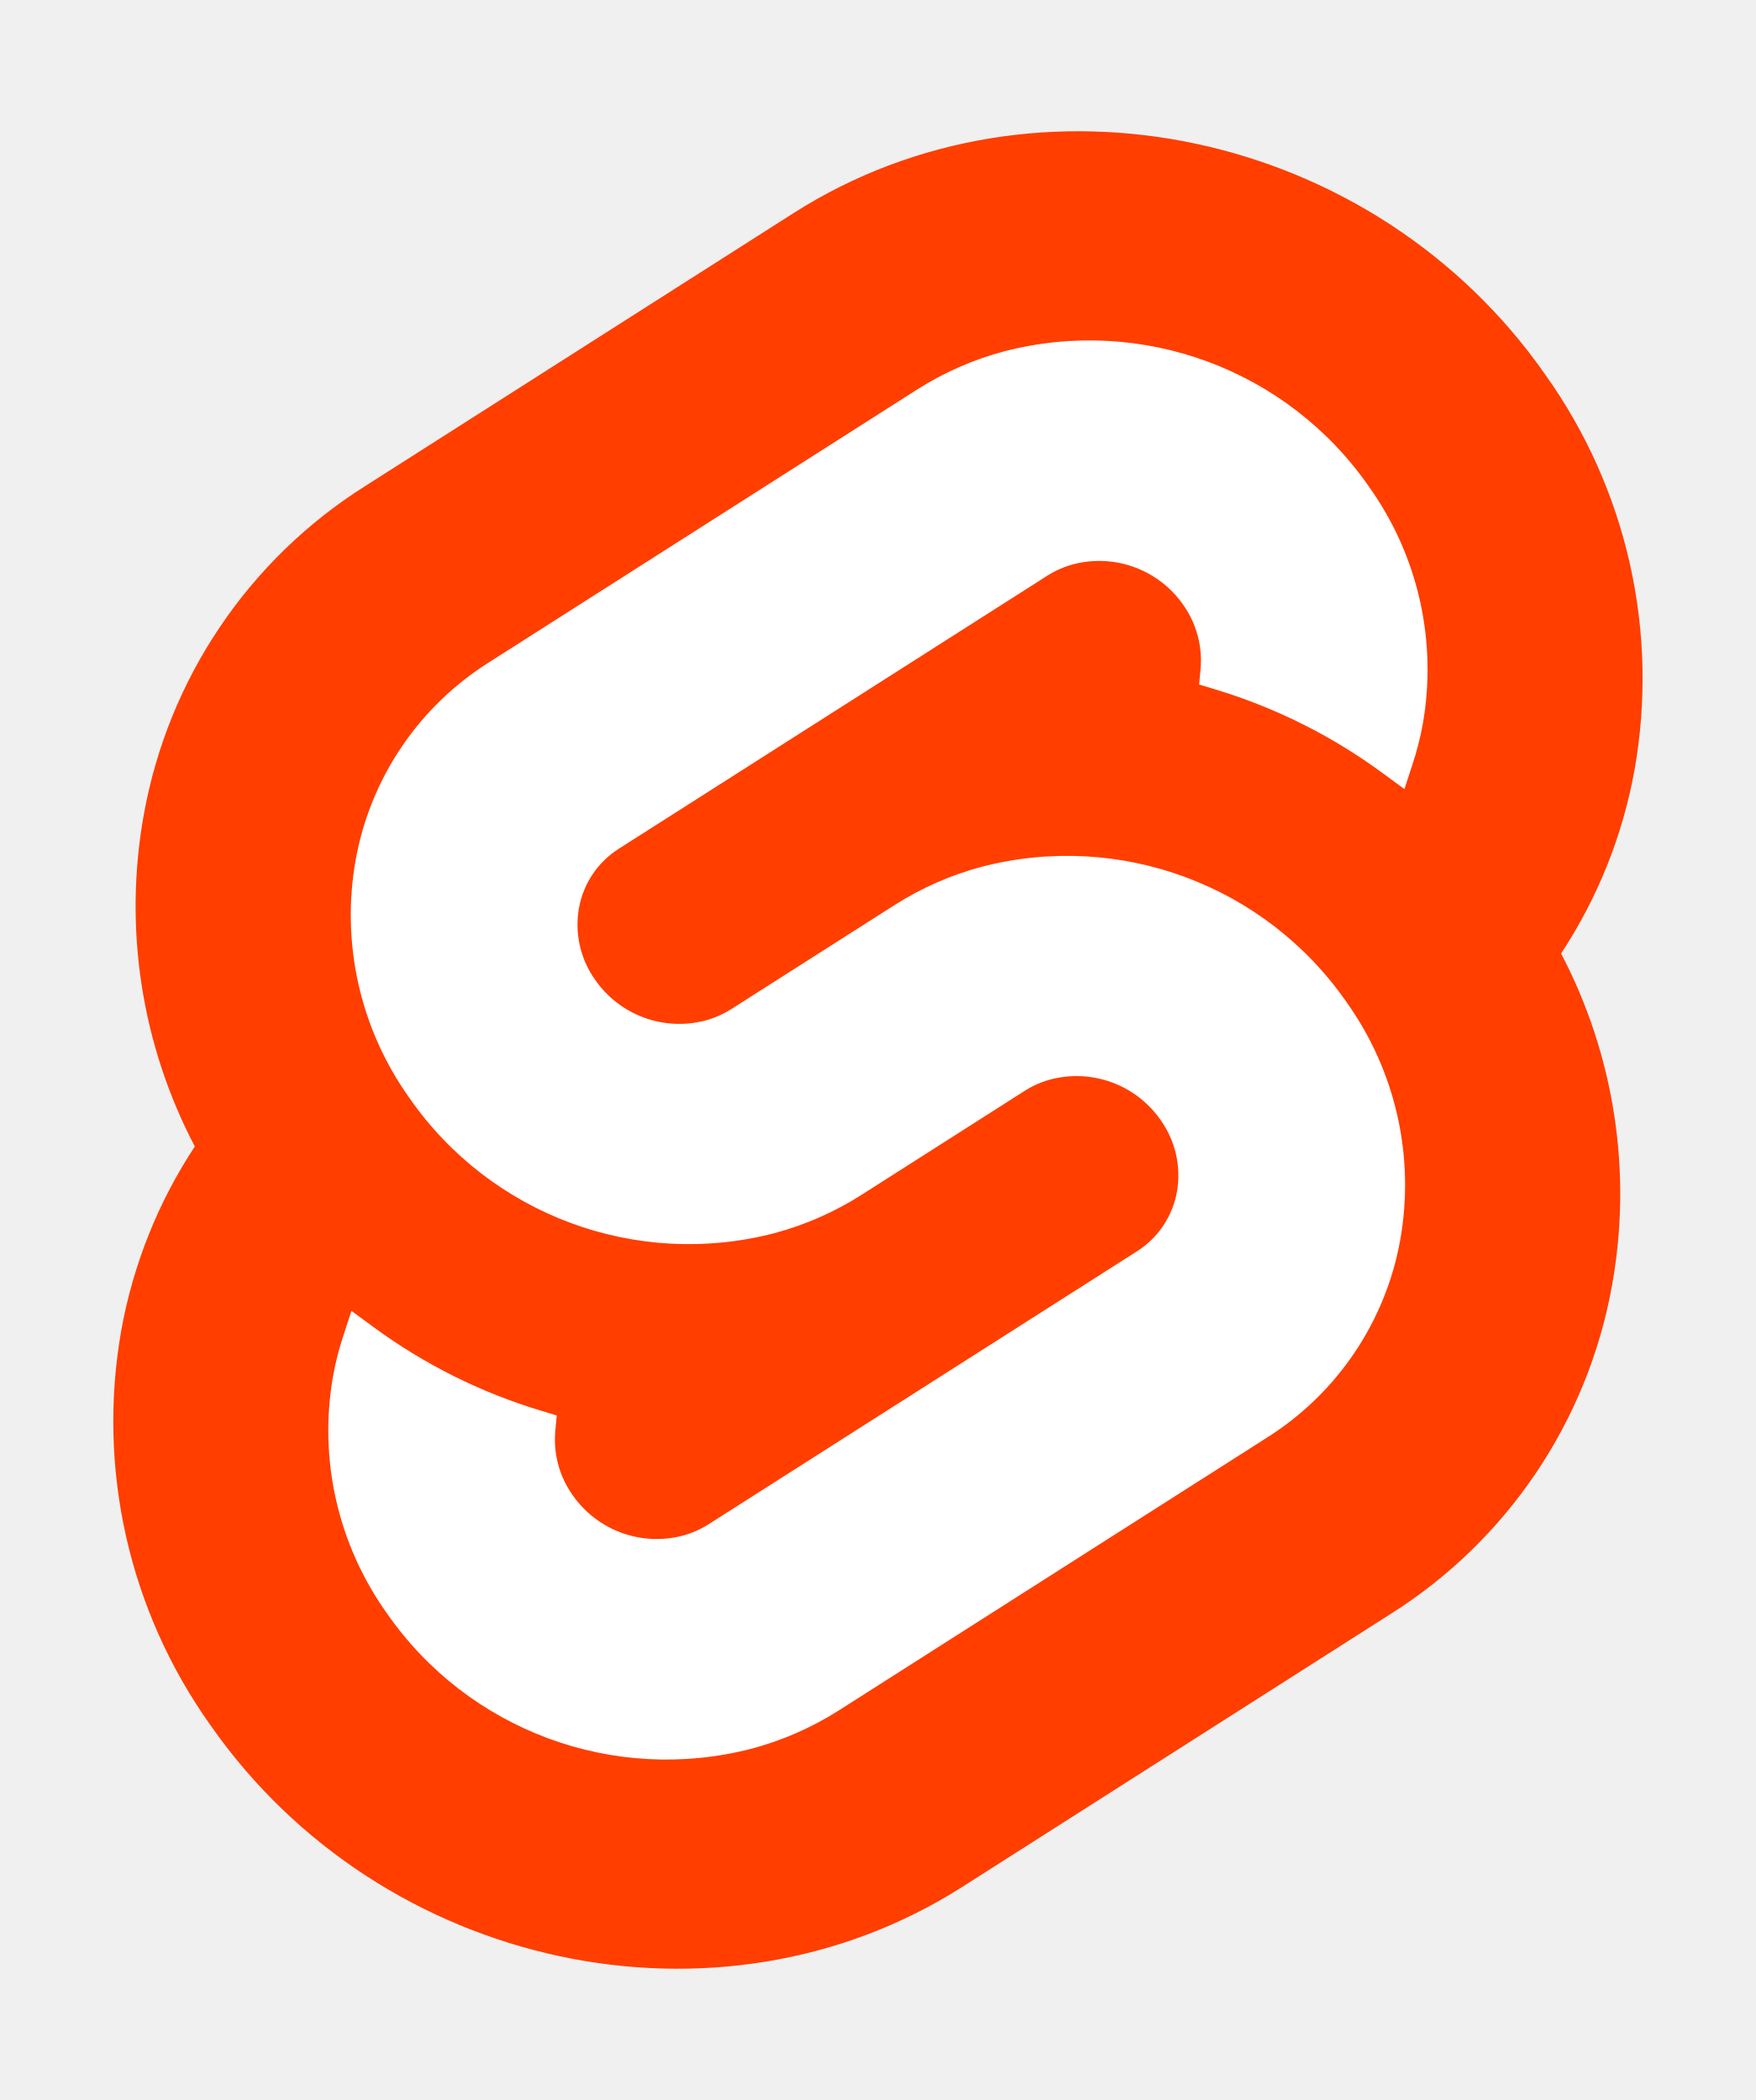
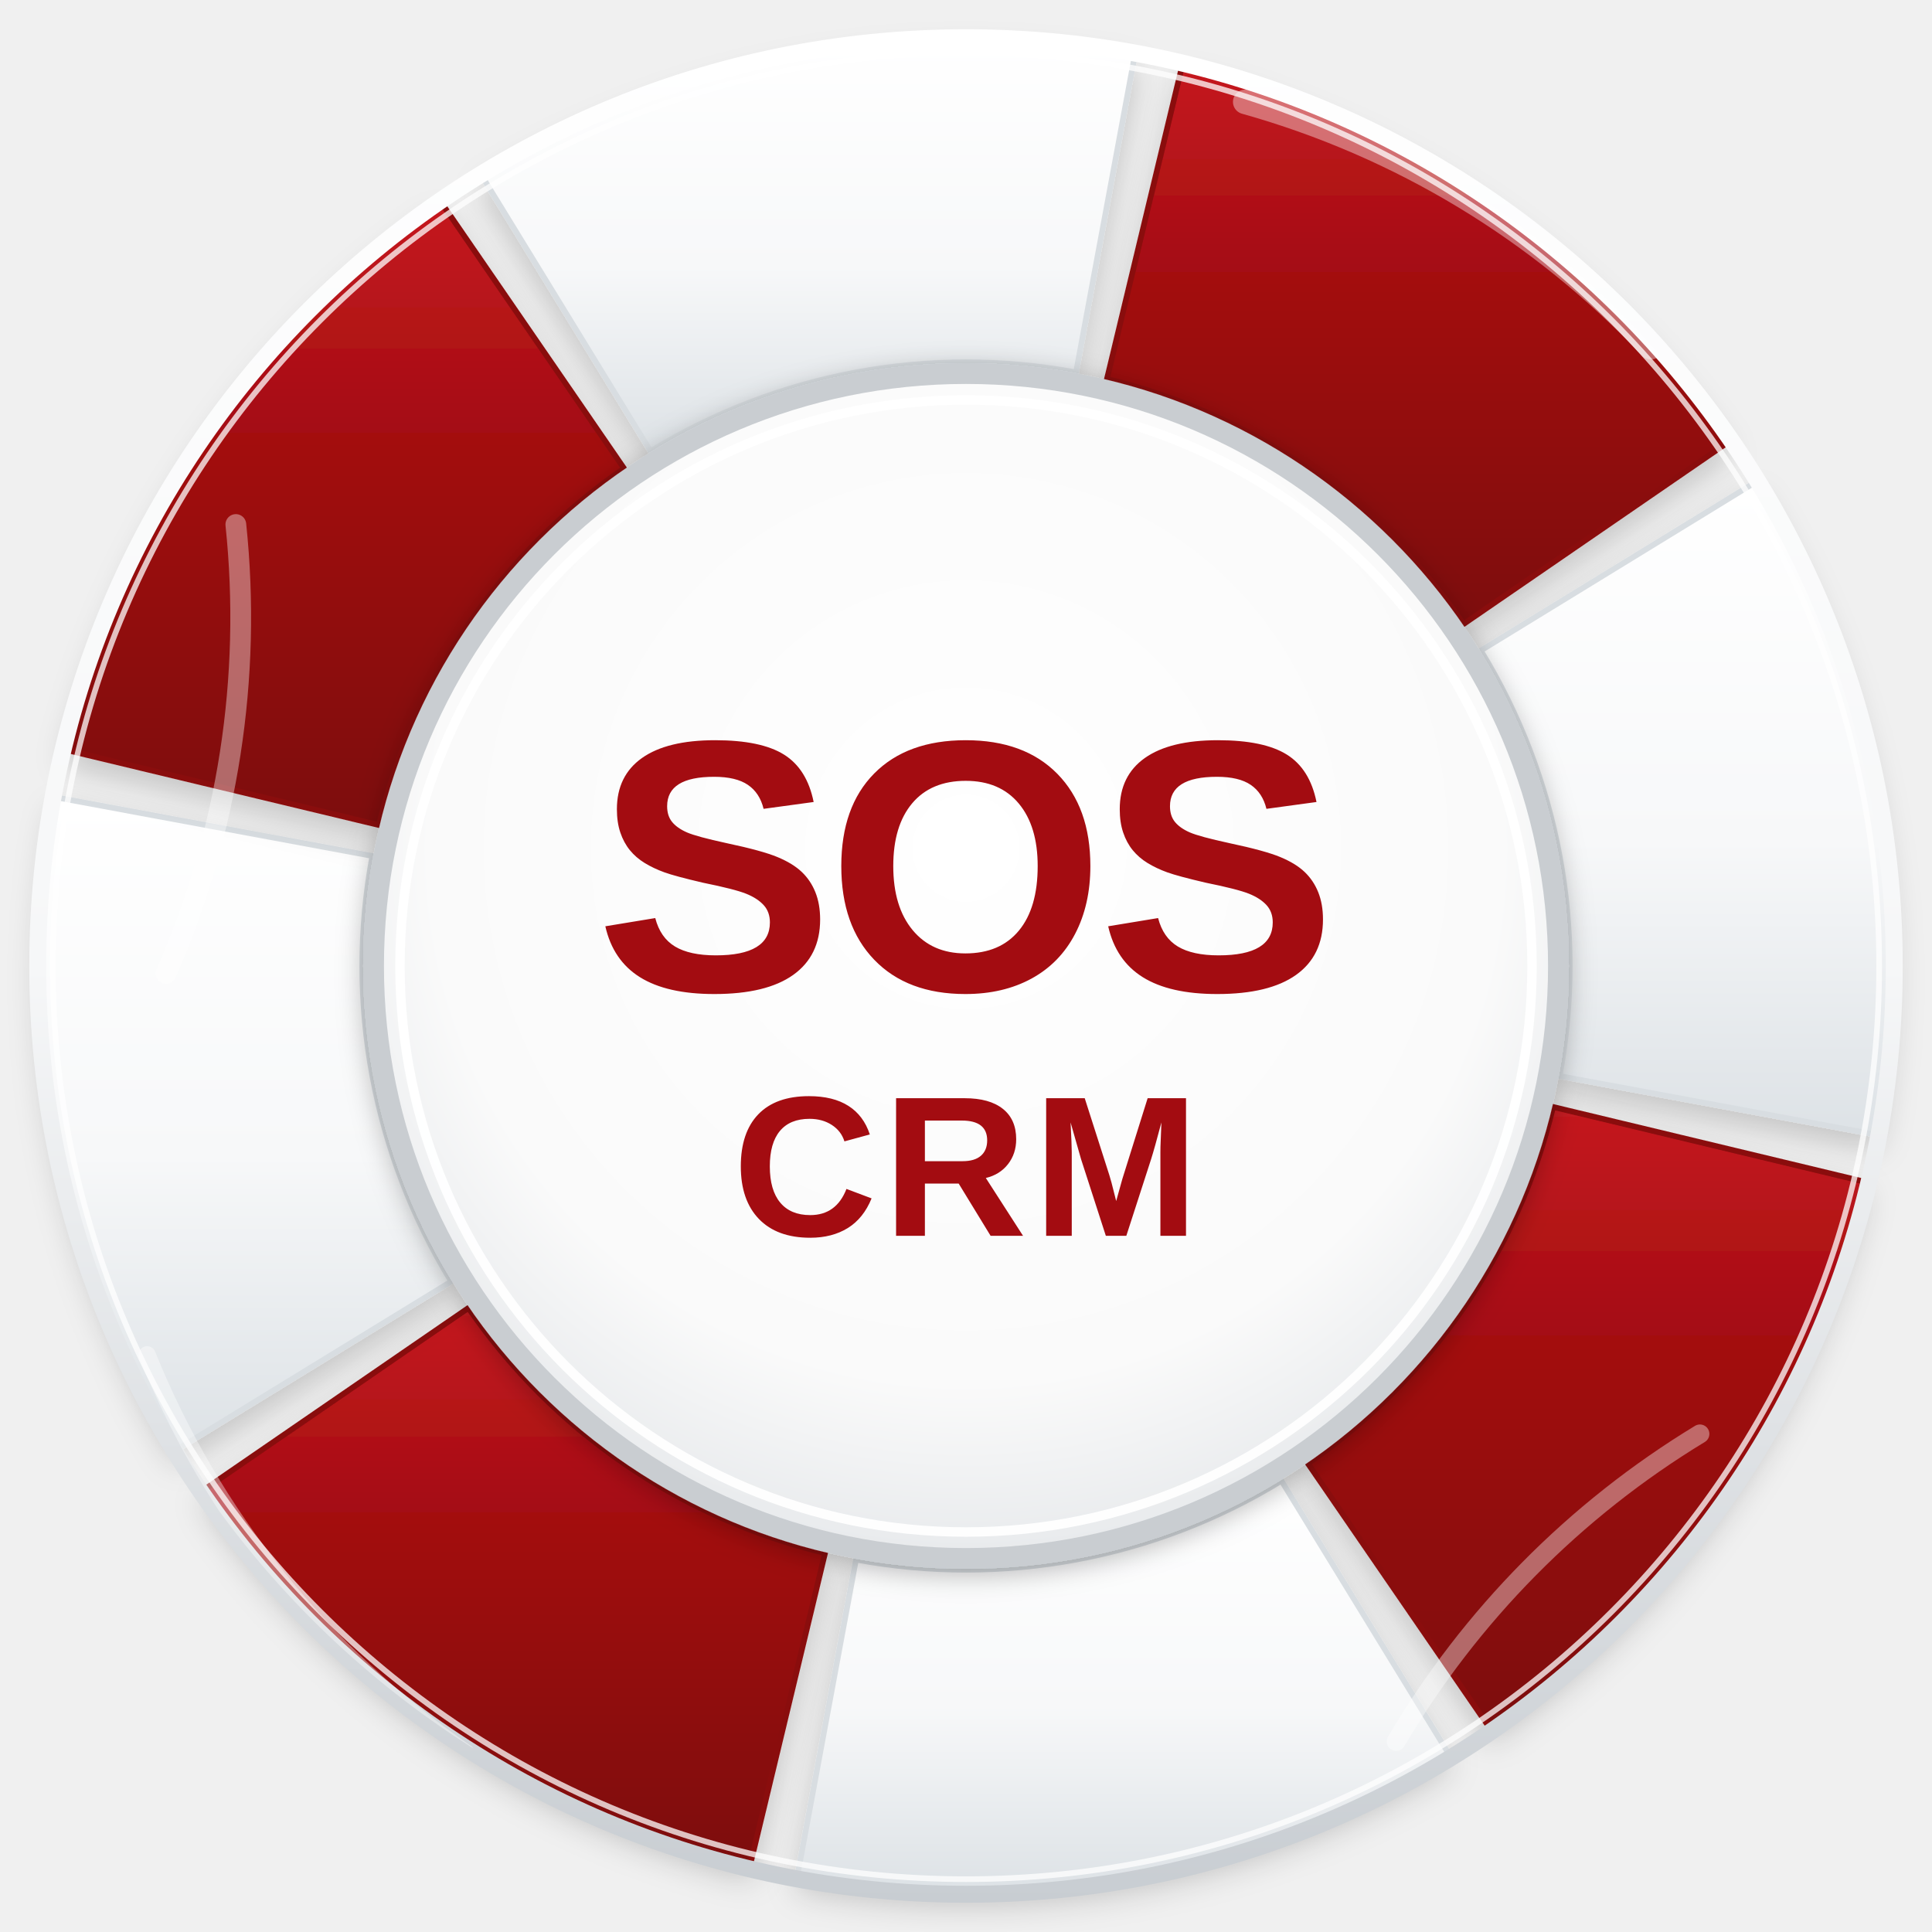
- <svg xmlns="http://www.w3.org/2000/svg" width="107" height="128" viewBox="0 0 107 128">
-   <path d="M94.157 22.819c-10.4-14.885-30.94-19.297-45.792-9.835L22.282 29.608A29.92 29.92 0 0 0 8.764 49.65a31.5 31.5 0 0 0 3.108 20.231 30 30 0 0 0-4.477 11.183 31.9 31.9 0 0 0 5.448 24.116c10.402 14.887 30.942 19.297 45.791 9.835l26.083-16.624A29.92 29.92 0 0 0 98.235 78.35a31.53 31.53 0 0 0-3.105-20.232 30 30 0 0 0 4.474-11.182 31.88 31.88 0 0 0-5.447-24.116" style="fill:#ff3e00" />
-   <path d="M45.817 106.582a20.72 20.72 0 0 1-22.237-8.243 19.17 19.17 0 0 1-3.277-14.503 18 18 0 0 1 .624-2.435l.49-1.498 1.337.981a33.6 33.6 0 0 0 10.203 5.098l.97.294-.09.968a5.85 5.85 0 0 0 1.052 3.878 6.24 6.24 0 0 0 6.695 2.485 5.8 5.8 0 0 0 1.603-.704L69.27 76.28a5.43 5.43 0 0 0 2.45-3.631 5.8 5.8 0 0 0-.987-4.371 6.24 6.24 0 0 0-6.698-2.487 5.7 5.7 0 0 0-1.6.704l-9.953 6.345a19 19 0 0 1-5.296 2.326 20.72 20.72 0 0 1-22.237-8.243 19.17 19.17 0 0 1-3.277-14.502 17.99 17.99 0 0 1 8.13-12.052l26.081-16.623a19 19 0 0 1 5.3-2.329 20.72 20.72 0 0 1 22.237 8.243 19.17 19.17 0 0 1 3.277 14.503 18 18 0 0 1-.624 2.435l-.49 1.498-1.337-.98a33.6 33.6 0 0 0-10.203-5.1l-.97-.294.09-.968a5.86 5.86 0 0 0-1.052-3.878 6.24 6.24 0 0 0-6.696-2.485 5.8 5.8 0 0 0-1.602.704L37.73 51.72a5.42 5.42 0 0 0-2.449 3.63 5.79 5.79 0 0 0 .986 4.372 6.24 6.24 0 0 0 6.698 2.486 5.8 5.8 0 0 0 1.602-.704l9.952-6.342a19 19 0 0 1 5.295-2.328 20.72 20.72 0 0 1 22.237 8.242 19.17 19.17 0 0 1 3.277 14.503 18 18 0 0 1-8.13 12.053l-26.081 16.622a19 19 0 0 1-5.3 2.328" style="fill:#fff" />
+ <svg xmlns="http://www.w3.org/2000/svg" width="1024" height="1024" viewBox="0 0 1024 1024">
+   <defs>
+     <linearGradient id="redGrad" x1="0" y1="0" x2="0" y2="1">
+       <stop offset="0%" stop-color="#C51A20" />
+       <stop offset="38%" stop-color="#A30C11" />
+       <stop offset="100%" stop-color="#7D070B" />
+     </linearGradient>
+     <linearGradient id="whiteGrad" x1="0" y1="0" x2="0" y2="1">
+       <stop offset="0%" stop-color="#FFFFFF" />
+       <stop offset="55%" stop-color="#F7F8F9" />
+       <stop offset="100%" stop-color="#DDE2E6" />
+     </linearGradient>
+     <radialGradient id="centerGrad" cx="50%" cy="40%" r="65%">
+       <stop offset="0%" stop-color="#FFFFFF" />
+       <stop offset="70%" stop-color="#FAFAFA" />
+       <stop offset="100%" stop-color="#E2E5E8" />
+     </radialGradient>
+     <linearGradient id="rimGrad" x1="0" y1="0" x2="0" y2="1">
+       <stop offset="0%" stop-color="#FFFFFF" />
+       <stop offset="50%" stop-color="#F6F7F8" />
+       <stop offset="100%" stop-color="#C8CDD2" />
+     </linearGradient>
+     <filter id="softShadow" x="-20%" y="-20%" width="140%" height="140%">
+       <feDropShadow dx="0" dy="7" stdDeviation="8" flood-color="#000000" flood-opacity="0.18" />
+     </filter>
+     <filter id="innerShadow" x="-20%" y="-20%" width="140%" height="140%">
+       <feDropShadow dx="0" dy="3" stdDeviation="7" flood-color="#000000" flood-opacity="0.28" />
+     </filter>
+     <clipPath id="outerClip">
+       <circle cx="512" cy="512" r="490" />
+     </clipPath>
+   </defs>
+   <path d="M 626.39,35.54 A 490,490 0 0 1 915.82,234.46 L 775.72,330.75 A 320,320 0 0 0 586.70,200.84 Z" fill="url(#redGrad)" stroke="#8A090E" stroke-width="3" filter="url(#softShadow)" />
+   <path d="M 929.79,255.98 A 490,490 0 0 1 993.79,601.30 L 826.64,570.32 A 320,320 0 0 0 784.84,344.80 Z" fill="url(#whiteGrad)" stroke="#D8DDE1" stroke-width="3" filter="url(#softShadow)" />
+   <path d="M 988.46,626.39 A 490,490 0 0 1 789.54,915.82 L 693.25,775.72 A 320,320 0 0 0 823.16,586.70 Z" fill="url(#redGrad)" stroke="#8A090E" stroke-width="3" filter="url(#softShadow)" />
+   <path d="M 768.02,929.79 A 490,490 0 0 1 422.70,993.79 L 453.68,826.64 A 320,320 0 0 0 679.20,784.84 Z" fill="url(#whiteGrad)" stroke="#D8DDE1" stroke-width="3" filter="url(#softShadow)" />
+   <path d="M 397.61,988.46 A 490,490 0 0 1 108.18,789.54 L 248.28,693.25 A 320,320 0 0 0 437.30,823.16 Z" fill="url(#redGrad)" stroke="#8A090E" stroke-width="3" filter="url(#softShadow)" />
+   <path d="M 94.21,768.02 A 490,490 0 0 1 30.21,422.70 L 197.36,453.68 A 320,320 0 0 0 239.16,679.20 Z" fill="url(#whiteGrad)" stroke="#D8DDE1" stroke-width="3" filter="url(#softShadow)" />
+   <path d="M 35.54,397.61 A 490,490 0 0 1 234.46,108.18 L 330.75,248.28 A 320,320 0 0 0 200.84,437.30 Z" fill="url(#redGrad)" stroke="#8A090E" stroke-width="3" filter="url(#softShadow)" />
+   <path d="M 255.98,94.21 A 490,490 0 0 1 601.30,30.21 L 570.32,197.36 A 320,320 0 0 0 344.80,239.16 Z" fill="url(#whiteGrad)" stroke="#D8DDE1" stroke-width="3" filter="url(#softShadow)" />
+   <circle cx="512" cy="512" r="492" fill="none" stroke="url(#rimGrad)" stroke-width="9" />
+   <circle cx="512" cy="512" r="484" fill="none" stroke="#FFFFFF" stroke-opacity="0.75" stroke-width="3" />
+   <g clip-path="url(#outerClip)" fill="none" stroke="#FFFFFF" stroke-opacity="0.38" stroke-linecap="round">
+     <path d="M 660 54 A 470 470 0 0 1 875 184" stroke-width="13" />
+     <path d="M 125 278 A 470 470 0 0 1 88 516" stroke-width="11" />
+     <path d="M 740 923 A 470 470 0 0 1 901 760" stroke-width="10" />
+     <path d="M 247 929 A 470 470 0 0 1 78 718" stroke-width="9" />
+   </g>
+   <circle cx="512" cy="512" r="314" fill="url(#centerGrad)" stroke="#C9CDD1" stroke-width="11" filter="url(#innerShadow)" />
+   <circle cx="512" cy="512" r="300" fill="none" stroke="#FFFFFF" stroke-width="5" stroke-opacity="0.96" />
+   <text x="512" y="525" text-anchor="middle" font-family="Arial, Helvetica, sans-serif" font-size="190" font-weight="800" letter-spacing="-4" fill="#A30C11">SOS</text>
+   <text x="512" y="655" text-anchor="middle" font-family="Arial, Helvetica, sans-serif" font-size="106" font-weight="800" letter-spacing="3" fill="#A30C11">CRM</text>
</svg>
